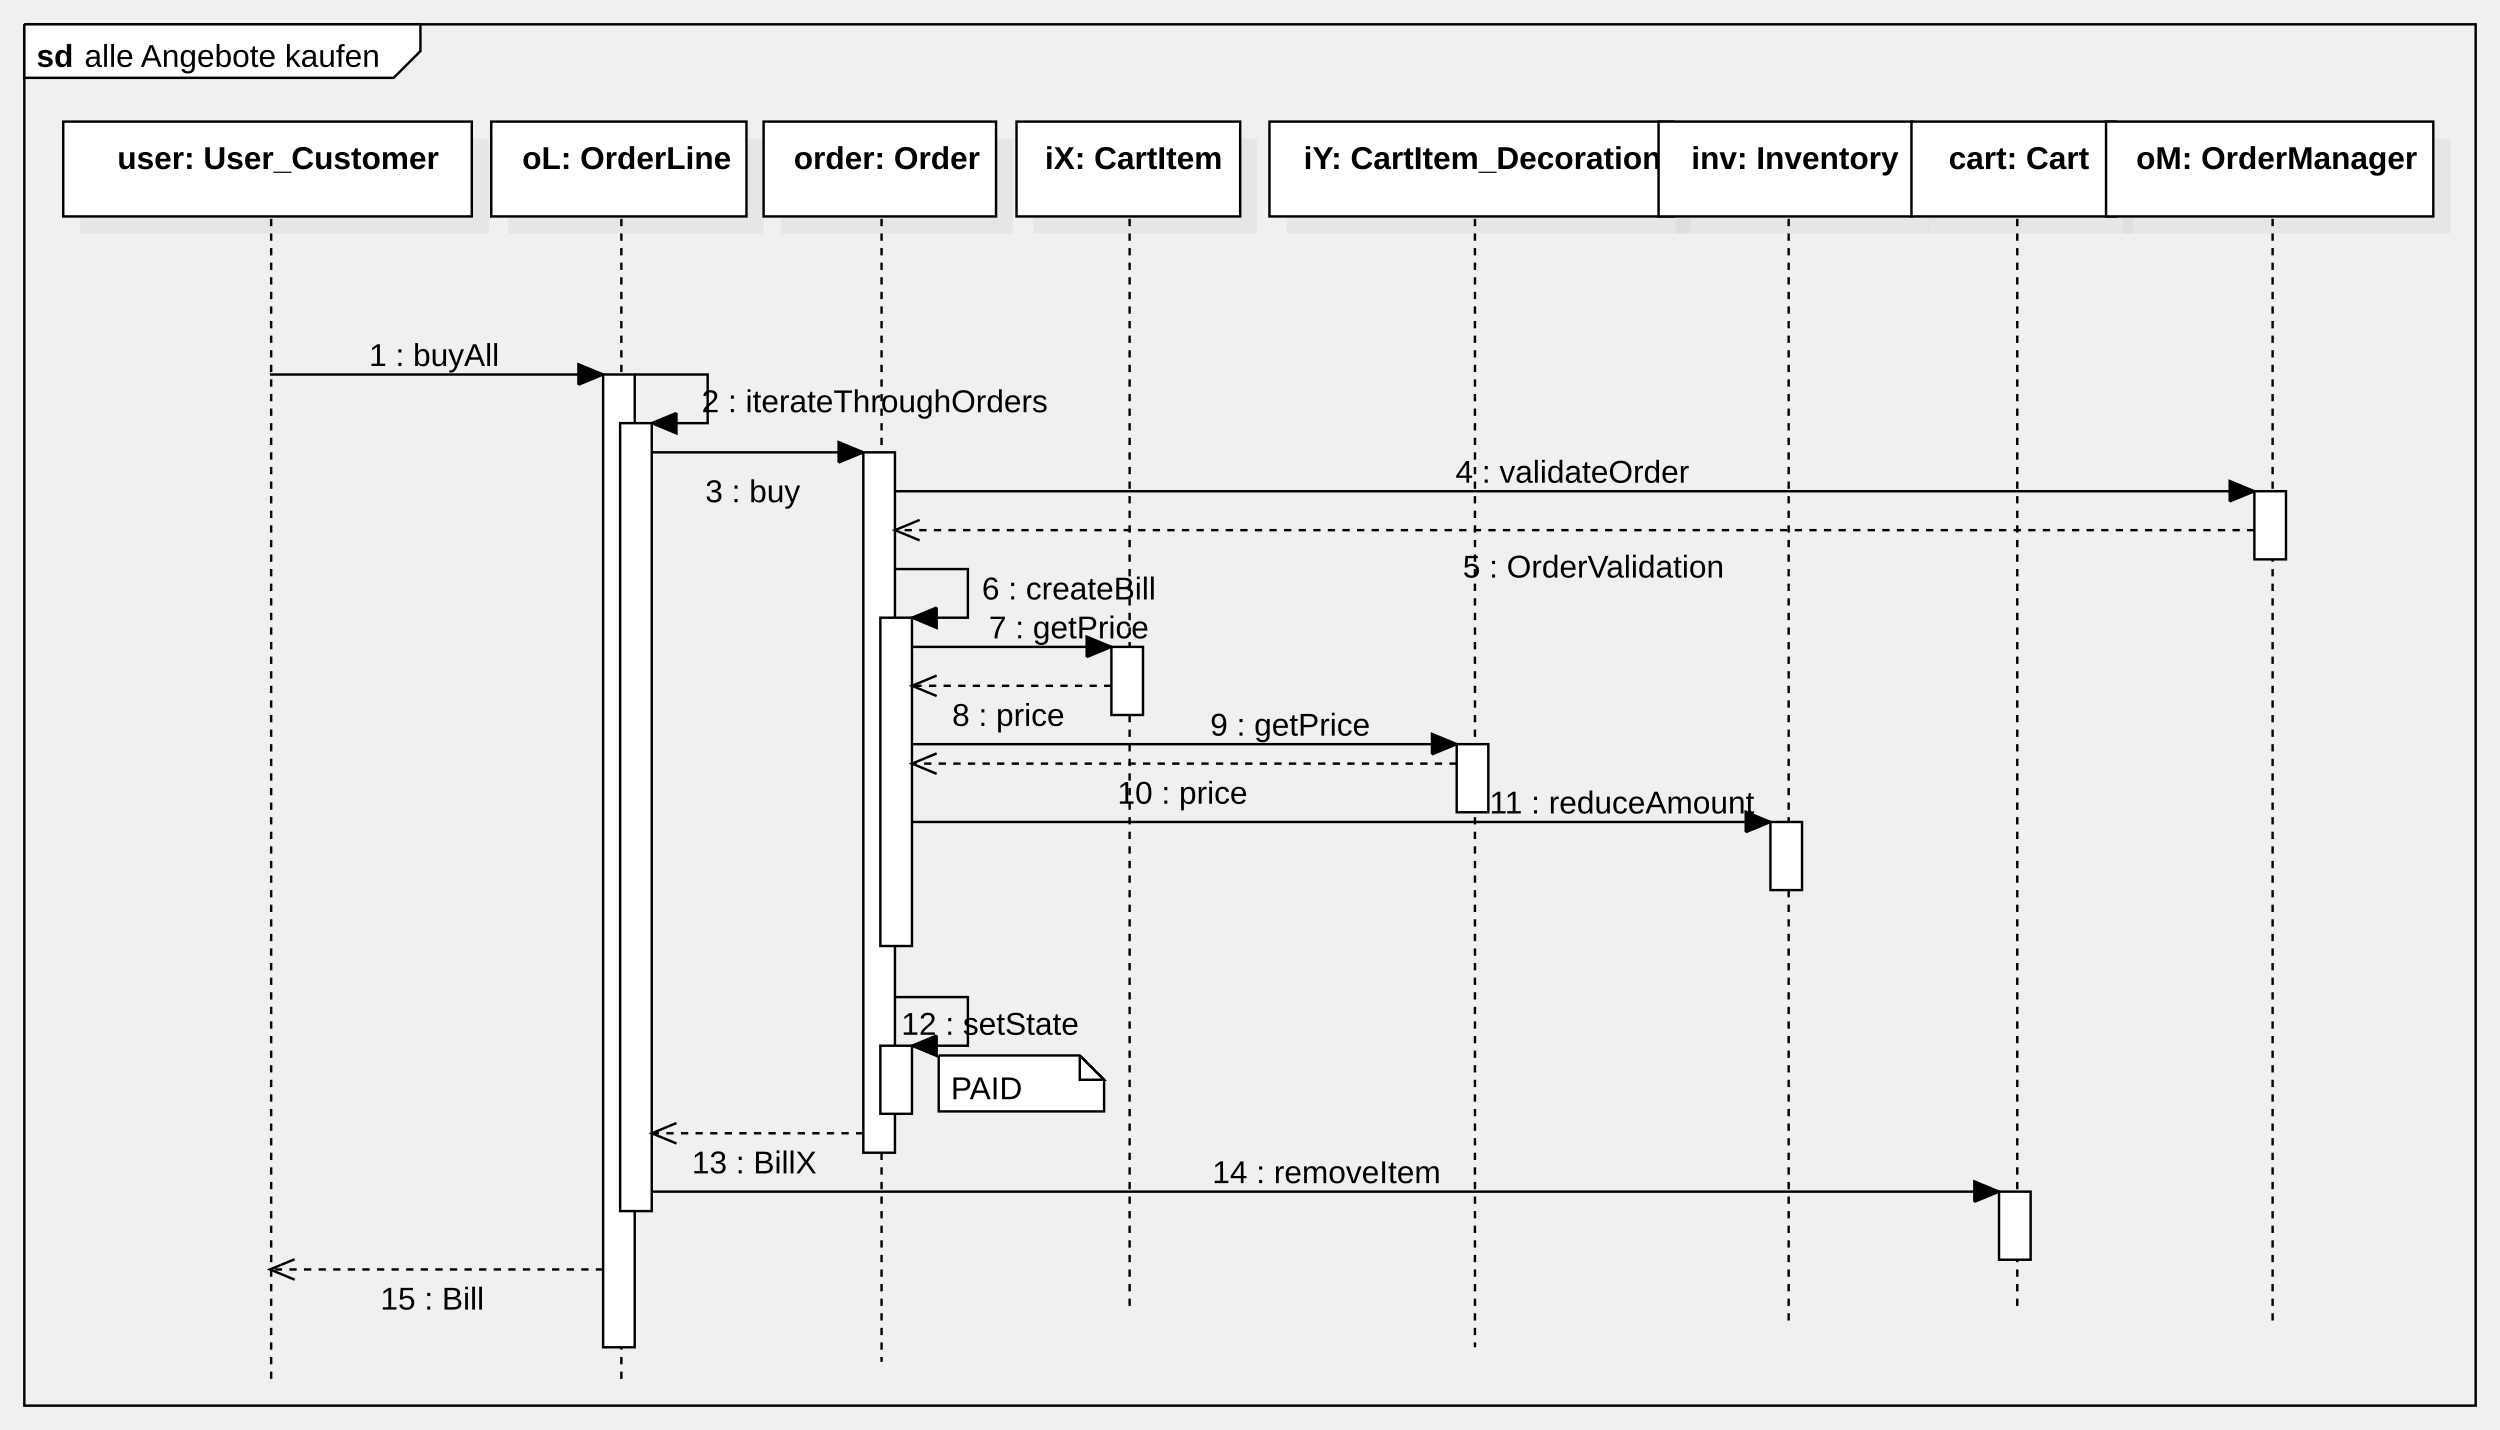
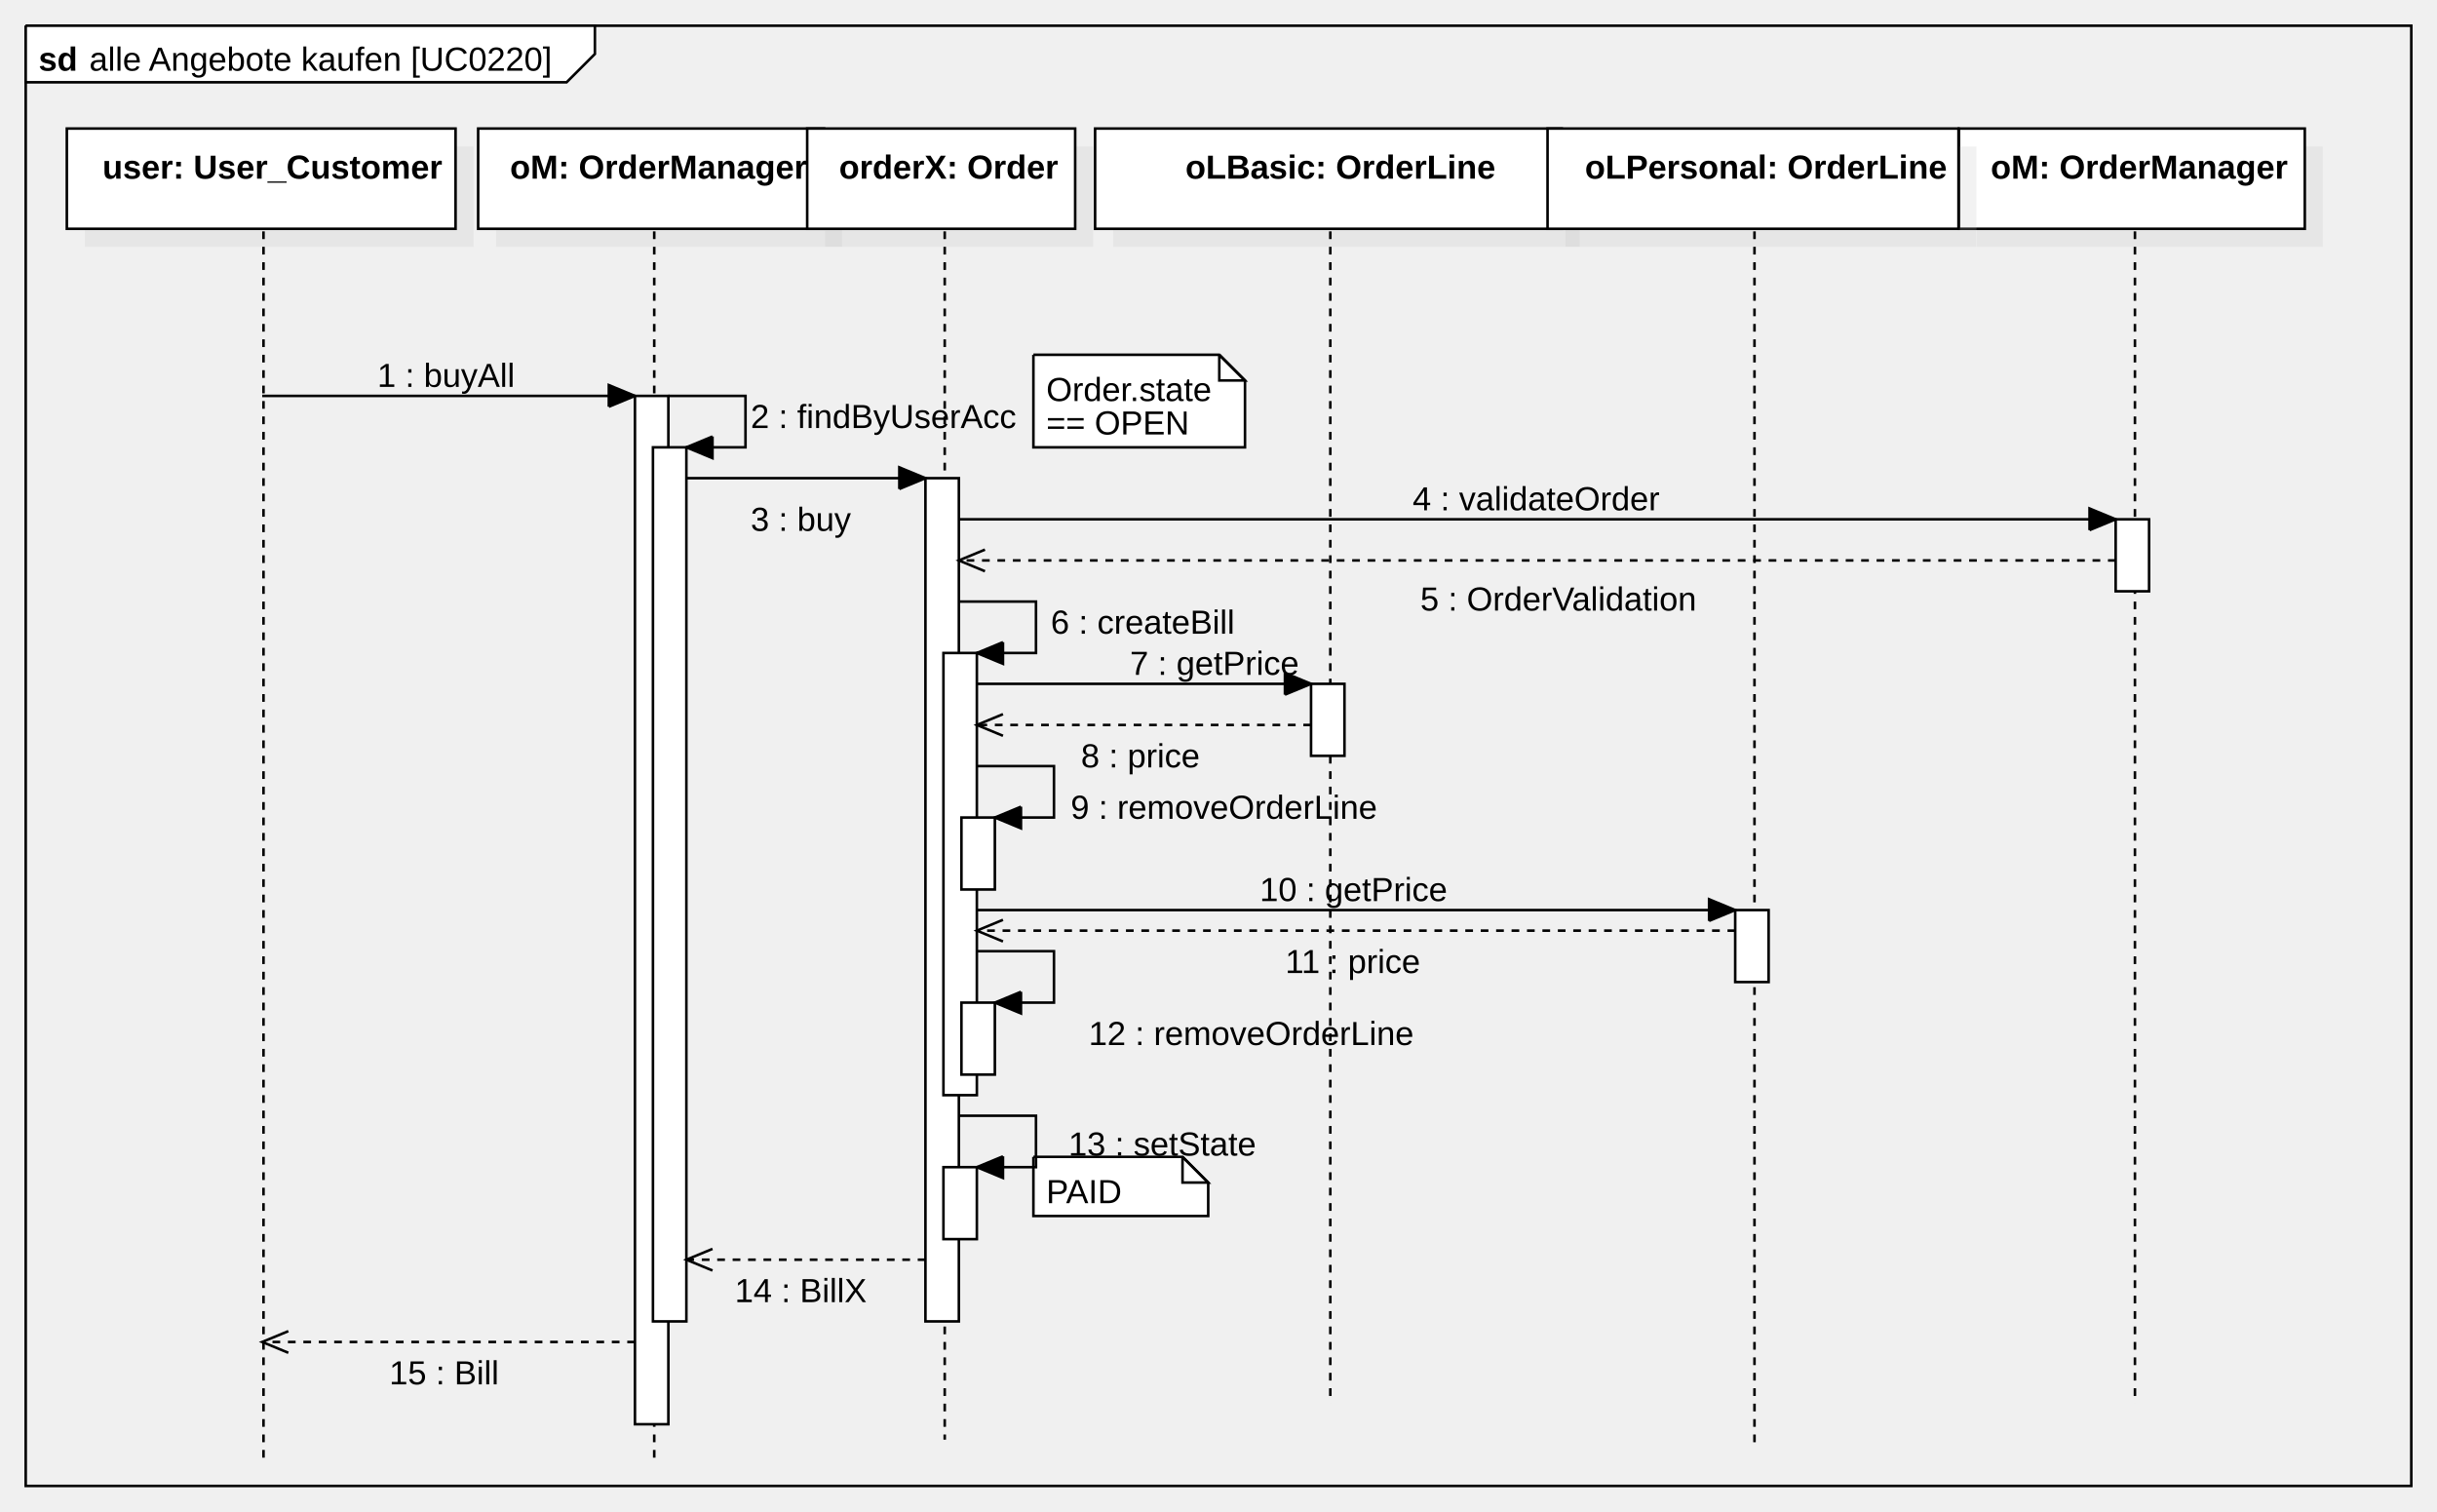
- <svg xmlns="http://www.w3.org/2000/svg" version="1.1" width="1028" height="588">
+ <svg xmlns="http://www.w3.org/2000/svg" version="1.1" width="948" height="588">
  <defs />
  <g>
    <g transform="translate(2,10) scale(1,1)">
-       <path fill="none" stroke="#000000" d="M 8 0 L 1016 0 L 1016 568 L 8 568 L 8 0" stroke-miterlimit="10" />
-     </g>
-     <g transform="translate(2,10) scale(1,1)">
-       <path fill="#ffffff" stroke="none" d="M 8 0 L 8 22 L 159.884 22 L 170.884 11 L 170.884 0 L 8 0" />
-     </g>
-     <g transform="translate(2,10) scale(1,1)">
-       <path fill="none" stroke="#000000" d="M 8 0 L 8 22 L 159.884 22 L 170.884 11 L 170.884 0 L 8 0 L 8 0" stroke-miterlimit="10" />
-     </g>
-     <g transform="translate(2,10) scale(1,1)">
-       <g>
-         <path fill="none" stroke="none" />
-         <text fill="#000000" stroke="none" font-family="Arial" font-size="13px" font-style="normal" font-weight="normal" text-decoration="none" x="32.73" y="17.5">alle Angebote kaufen</text>
+       <path fill="none" stroke="#000000" d="M 8 0 L 936 0 L 936 568 L 8 568 L 8 0" stroke-miterlimit="10" />
+     </g>
+     <g transform="translate(2,10) scale(1,1)">
+       <path fill="#ffffff" stroke="none" d="M 8 0 L 8 22 L 218.416 22 L 229.416 11 L 229.416 0 L 8 0" />
+     </g>
+     <g transform="translate(2,10) scale(1,1)">
+       <path fill="none" stroke="#000000" d="M 8 0 L 8 22 L 218.416 22 L 229.416 11 L 229.416 0 L 8 0 L 8 0" stroke-miterlimit="10" />
+     </g>
+     <g transform="translate(2,10) scale(1,1)">
+       <g>
+         <path fill="none" stroke="none" />
+         <text fill="#000000" stroke="none" font-family="Arial" font-size="13px" font-style="normal" font-weight="normal" text-decoration="none" x="32.73" y="17.5">alle Angebote kaufen [UC0220]</text>
      </g>
    </g>
    <g transform="translate(2,10) scale(1,1)">
      <g>
        <path fill="none" stroke="none" />
        <text fill="#000000" stroke="none" font-family="Arial" font-size="13px" font-style="normal" font-weight="bold" text-decoration="none" x="13" y="17.5">sd</text>
      </g>
    </g>
    <g transform="translate(2,10) scale(1,1)">
-       <rect fill="#C0C0C0" stroke="none" x="31" y="47" width="168" height="39" opacity="0.2" />
-     </g>
-     <g transform="translate(2,10) scale(1,1)">
-       <rect fill="#ffffff" stroke="none" x="24" y="40" width="168" height="39" />
-     </g>
-     <g transform="translate(2,10) scale(1,1)">
-       <path fill="none" stroke="#000000" d="M 24 40 L 192 40 L 192 79 L 24 79 L 24 40 Z Z" stroke-miterlimit="10" />
-     </g>
-     <g transform="translate(2,10) scale(1,1)">
-       <g>
-         <path fill="none" stroke="none" />
-         <text fill="#000000" stroke="none" font-family="Arial" font-size="13px" font-style="normal" font-weight="bold" text-decoration="none" x="46.231" y="59.5">user: User_Customer</text>
-       </g>
-     </g>
-     <g transform="translate(2,10) scale(1,1)">
-       <path fill="none" stroke="#000000" d="M 109.5 80 L 109.5 558" stroke-miterlimit="10" stroke-dasharray="3" />
-     </g>
-     <g transform="translate(2,10) scale(1,1)">
-       <rect fill="#C0C0C0" stroke="none" x="207" y="47" width="104.947" height="39" opacity="0.2" />
-     </g>
-     <g transform="translate(2,10) scale(1,1)">
-       <rect fill="#ffffff" stroke="none" x="200" y="40" width="104.947" height="39" />
-     </g>
-     <g transform="translate(2,10) scale(1,1)">
-       <path fill="none" stroke="#000000" d="M 200 40 L 304.947 40 L 304.947 79 L 200 79 L 200 40 Z Z" stroke-miterlimit="10" />
-     </g>
-     <g transform="translate(2,10) scale(1,1)">
-       <g>
-         <path fill="none" stroke="none" />
-         <text fill="#000000" stroke="none" font-family="Arial" font-size="13px" font-style="normal" font-weight="bold" text-decoration="none" x="212.728" y="59.5">oL: OrderLine</text>
-       </g>
-     </g>
-     <g transform="translate(2,10) scale(1,1)">
-       <path fill="none" stroke="#000000" d="M 253.5 80 L 253.5 558" stroke-miterlimit="10" stroke-dasharray="3" />
-     </g>
-     <g transform="translate(2,10) scale(1,1)">
-       <rect fill="#C0C0C0" stroke="none" x="423" y="47" width="91.96" height="39" opacity="0.2" />
-     </g>
-     <g transform="translate(2,10) scale(1,1)">
-       <rect fill="#ffffff" stroke="none" x="416" y="40" width="91.96" height="39" />
-     </g>
-     <g transform="translate(2,10) scale(1,1)">
-       <path fill="none" stroke="#000000" d="M 416 40 L 507.96 40 L 507.96 79 L 416 79 L 416 40 Z Z" stroke-miterlimit="10" />
-     </g>
-     <g transform="translate(2,10) scale(1,1)">
-       <g>
-         <path fill="none" stroke="none" />
-         <text fill="#000000" stroke="none" font-family="Arial" font-size="13px" font-style="normal" font-weight="bold" text-decoration="none" x="427.668" y="59.5">iX: CartItem</text>
-       </g>
-     </g>
-     <g transform="translate(2,10) scale(1,1)">
-       <path fill="none" stroke="#000000" d="M 462.5 80 L 462.5 528" stroke-miterlimit="10" stroke-dasharray="3" />
-     </g>
-     <g transform="translate(2,10) scale(1,1)">
-       <rect fill="#C0C0C0" stroke="none" x="527" y="47" width="166.126" height="39" opacity="0.2" />
-     </g>
-     <g transform="translate(2,10) scale(1,1)">
-       <rect fill="#ffffff" stroke="none" x="520" y="40" width="166.126" height="39" />
-     </g>
-     <g transform="translate(2,10) scale(1,1)">
-       <path fill="none" stroke="#000000" d="M 520 40 L 686.126 40 L 686.126 79 L 520 79 L 520 40 Z Z" stroke-miterlimit="10" />
-     </g>
-     <g transform="translate(2,10) scale(1,1)">
-       <g>
-         <path fill="none" stroke="none" />
-         <text fill="#000000" stroke="none" font-family="Arial" font-size="13px" font-style="normal" font-weight="bold" text-decoration="none" x="534.061" y="59.5">iY: CartItem_Decoration</text>
-       </g>
-     </g>
-     <g transform="translate(2,10) scale(1,1)">
-       <path fill="none" stroke="#000000" d="M 604.5 80 L 604.5 544" stroke-miterlimit="10" stroke-dasharray="3" />
-     </g>
-     <g transform="translate(2,10) scale(1,1)">
-       <rect fill="#C0C0C0" stroke="none" x="687" y="47" width="104.236" height="39" opacity="0.2" />
-     </g>
-     <g transform="translate(2,10) scale(1,1)">
-       <rect fill="#ffffff" stroke="none" x="680" y="40" width="104.236" height="39" />
-     </g>
-     <g transform="translate(2,10) scale(1,1)">
-       <path fill="none" stroke="#000000" d="M 680 40 L 784.236 40 L 784.236 79 L 680 79 L 680 40 Z Z" stroke-miterlimit="10" />
-     </g>
-     <g transform="translate(2,10) scale(1,1)">
-       <g>
-         <path fill="none" stroke="none" />
-         <text fill="#000000" stroke="none" font-family="Arial" font-size="13px" font-style="normal" font-weight="bold" text-decoration="none" x="693.461" y="59.5">inv: Inventory</text>
-       </g>
-     </g>
-     <g transform="translate(2,10) scale(1,1)">
-       <path fill="none" stroke="#000000" d="M 733.5 80 L 733.5 536" stroke-miterlimit="10" stroke-dasharray="3" />
-     </g>
-     <g transform="translate(2,10) scale(1,1)">
-       <rect fill="#C0C0C0" stroke="none" x="791" y="47" width="84.025" height="39" opacity="0.2" />
-     </g>
-     <g transform="translate(2,10) scale(1,1)">
-       <rect fill="#ffffff" stroke="none" x="784" y="40" width="84.025" height="39" />
-     </g>
-     <g transform="translate(2,10) scale(1,1)">
-       <path fill="none" stroke="#000000" d="M 784 40 L 868.025 40 L 868.025 79 L 784 79 L 784 40 Z Z" stroke-miterlimit="10" />
-     </g>
-     <g transform="translate(2,10) scale(1,1)">
-       <g>
-         <path fill="none" stroke="none" />
-         <text fill="#000000" stroke="none" font-family="Arial" font-size="13px" font-style="normal" font-weight="bold" text-decoration="none" x="799.286" y="59.5">cart: Cart</text>
-       </g>
-     </g>
-     <g transform="translate(2,10) scale(1,1)">
-       <path fill="none" stroke="#000000" d="M 827.5 80 L 827.5 530" stroke-miterlimit="10" stroke-dasharray="3" />
-     </g>
-     <g transform="translate(2,10) scale(1,1)">
-       <rect fill="#C0C0C0" stroke="none" x="319" y="47" width="95.572" height="39" opacity="0.2" />
-     </g>
-     <g transform="translate(2,10) scale(1,1)">
-       <rect fill="#ffffff" stroke="none" x="312" y="40" width="95.572" height="39" />
-     </g>
-     <g transform="translate(2,10) scale(1,1)">
-       <path fill="none" stroke="#000000" d="M 312 40 L 407.572 40 L 407.572 79 L 312 79 L 312 40 Z Z" stroke-miterlimit="10" />
-     </g>
-     <g transform="translate(2,10) scale(1,1)">
-       <g>
-         <path fill="none" stroke="none" />
-         <text fill="#000000" stroke="none" font-family="Arial" font-size="13px" font-style="normal" font-weight="bold" text-decoration="none" x="324.385" y="59.5">order: Order</text>
-       </g>
-     </g>
-     <g transform="translate(2,10) scale(1,1)">
-       <path fill="none" stroke="#000000" d="M 360.5 80 L 360.5 550" stroke-miterlimit="10" stroke-dasharray="3" />
-     </g>
-     <g transform="translate(2,10) scale(1,1)">
-       <path fill="#ffffff" stroke="none" d="M 384 424 L 442 424 L 452 434 L 452 447 L 384 447 L 384 424" />
-     </g>
-     <g transform="translate(2,10) scale(1,1)">
-       <path fill="none" stroke="#000000" d="M 384 424 L 442 424 L 452 434 L 452 447 L 384 447 L 384 424 L 384 424" stroke-miterlimit="10" />
-     </g>
-     <g transform="translate(2,10) scale(1,1)">
-       <path fill="none" stroke="#000000" d="M 442 424 L 442 434 L 452 434 L 442 424" stroke-miterlimit="10" />
-     </g>
-     <g transform="translate(2,10) scale(1,1)">
-       <g>
-         <path fill="none" stroke="none" />
-         <text fill="#000000" stroke="none" font-family="Arial" font-size="13px" font-style="normal" font-weight="normal" text-decoration="none" x="389" y="442">PAID</text>
-       </g>
-     </g>
-     <g transform="translate(2,10) scale(1,1)">
-       <rect fill="#C0C0C0" stroke="none" x="871" y="47" width="134.572" height="39" opacity="0.2" />
-     </g>
-     <g transform="translate(2,10) scale(1,1)">
-       <rect fill="#ffffff" stroke="none" x="864" y="40" width="134.572" height="39" />
-     </g>
-     <g transform="translate(2,10) scale(1,1)">
-       <path fill="none" stroke="#000000" d="M 864 40 L 998.572 40 L 998.572 79 L 864 79 L 864 40 Z Z" stroke-miterlimit="10" />
-     </g>
-     <g transform="translate(2,10) scale(1,1)">
-       <g>
-         <path fill="none" stroke="none" />
-         <text fill="#000000" stroke="none" font-family="Arial" font-size="13px" font-style="normal" font-weight="bold" text-decoration="none" x="876.375" y="59.5">oM: OrderManager</text>
-       </g>
-     </g>
-     <g transform="translate(2,10) scale(1,1)">
-       <path fill="none" stroke="#000000" d="M 932.5 80 L 932.5 536" stroke-miterlimit="10" stroke-dasharray="3" />
-     </g>
-     <g transform="translate(2,10) scale(1,1)">
-       <path fill="none" stroke="#000000" d="M 109 144 L 246 144" stroke-miterlimit="10" />
-     </g>
-     <g transform="translate(2,10) scale(1,1)">
-       <path fill="#000000" stroke="none" d="M 235.837 148.21 L 246 144 L 235.837 139.79" />
-     </g>
-     <g transform="translate(2,10) scale(1,1)">
-       <path fill="none" stroke="#000000" d="M 235.837 148.21 L 246 144 L 235.837 139.79 L 235.837 148.21" stroke-miterlimit="10" />
-     </g>
-     <g transform="translate(2,10) scale(1,1)">
-       <g>
-         <path fill="none" stroke="none" />
-         <text fill="#000000" stroke="none" font-family="Arial" font-size="13px" font-style="normal" font-weight="normal" text-decoration="none" x="149.786" y="140.5">1 : buyAll</text>
-       </g>
-     </g>
-     <g transform="translate(2,10) scale(1,1)">
-       <rect fill="#ffffff" stroke="none" x="246" y="144" width="13" height="400" />
-     </g>
-     <g transform="translate(2,10) scale(1,1)">
-       <path fill="none" stroke="#000000" d="M 246 144 L 259 144 L 259 544 L 246 544 L 246 144 Z Z" stroke-miterlimit="10" />
-     </g>
-     <g transform="translate(2,10) scale(1,1)">
-       <path fill="none" stroke="#000000" d="M 259 144 L 289 144 L 289 164 L 266 164" stroke-miterlimit="10" />
-     </g>
-     <g transform="translate(2,10) scale(1,1)">
-       <path fill="#000000" stroke="none" d="M 276.163 159.79 L 266 164 L 276.163 168.21" />
-     </g>
-     <g transform="translate(2,10) scale(1,1)">
-       <path fill="none" stroke="#000000" d="M 276.163 159.79 L 266 164 L 276.163 168.21 L 276.163 159.79" stroke-miterlimit="10" />
-     </g>
-     <g transform="translate(2,10) scale(1,1)">
-       <g>
-         <path fill="none" stroke="none" />
-         <text fill="#000000" stroke="none" font-family="Arial" font-size="13px" font-style="normal" font-weight="normal" text-decoration="none" x="286.5" y="159.5">2 : iterateThroughOrders</text>
-       </g>
-     </g>
-     <g transform="translate(2,10) scale(1,1)">
-       <rect fill="#ffffff" stroke="none" x="253" y="164" width="13" height="324" />
-     </g>
-     <g transform="translate(2,10) scale(1,1)">
-       <path fill="none" stroke="#000000" d="M 253 164 L 266 164 L 266 488 L 253 488 L 253 164 Z Z" stroke-miterlimit="10" />
-     </g>
-     <g transform="translate(2,10) scale(1,1)">
-       <path fill="none" stroke="#000000" d="M 266 176 L 353 176" stroke-miterlimit="10" />
-     </g>
-     <g transform="translate(2,10) scale(1,1)">
-       <path fill="#000000" stroke="none" d="M 342.837 180.21 L 353 176 L 342.837 171.79" />
-     </g>
-     <g transform="translate(2,10) scale(1,1)">
-       <path fill="none" stroke="#000000" d="M 342.837 180.21 L 353 176 L 342.837 171.79 L 342.837 180.21" stroke-miterlimit="10" />
-     </g>
-     <g transform="translate(2,10) scale(1,1)">
-       <g>
-         <path fill="none" stroke="none" />
-         <text fill="#000000" stroke="none" font-family="Arial" font-size="13px" font-style="normal" font-weight="normal" text-decoration="none" x="288.01" y="196.5">3 : buy</text>
-       </g>
-     </g>
-     <g transform="translate(2,10) scale(1,1)">
-       <rect fill="#ffffff" stroke="none" x="353" y="176" width="13" height="288" />
-     </g>
-     <g transform="translate(2,10) scale(1,1)">
-       <path fill="none" stroke="#000000" d="M 353 176 L 366 176 L 366 464 L 353 464 L 353 176 Z Z" stroke-miterlimit="10" />
-     </g>
-     <g transform="translate(2,10) scale(1,1)">
-       <path fill="none" stroke="#000000" d="M 366 192 L 925 192" stroke-miterlimit="10" />
-     </g>
-     <g transform="translate(2,10) scale(1,1)">
-       <path fill="#000000" stroke="none" d="M 914.837 196.21 L 925 192 L 914.837 187.79" />
-     </g>
-     <g transform="translate(2,10) scale(1,1)">
-       <path fill="none" stroke="#000000" d="M 914.837 196.21 L 925 192 L 914.837 187.79 L 914.837 196.21" stroke-miterlimit="10" />
-     </g>
-     <g transform="translate(2,10) scale(1,1)">
-       <g>
-         <path fill="none" stroke="none" />
-         <text fill="#000000" stroke="none" font-family="Arial" font-size="13px" font-style="normal" font-weight="normal" text-decoration="none" x="596.5" y="188.5">4 : validateOrder</text>
-       </g>
-     </g>
-     <g transform="translate(2,10) scale(1,1)">
-       <rect fill="#ffffff" stroke="none" x="925" y="192" width="13" height="28" />
-     </g>
-     <g transform="translate(2,10) scale(1,1)">
-       <path fill="none" stroke="#000000" d="M 925 192 L 938 192 L 938 220 L 925 220 L 925 192 Z Z" stroke-miterlimit="10" />
-     </g>
-     <g transform="translate(2,10) scale(1,1)">
-       <path fill="none" stroke="#000000" d="M 925 208 L 366 208" stroke-miterlimit="10" stroke-dasharray="3" />
-     </g>
-     <g transform="translate(2,10) scale(1,1)">
-       <path fill="none" stroke="#000000" d="M 376.163 203.79 L 366 208 L 376.163 212.21" stroke-miterlimit="10" />
-     </g>
-     <g transform="translate(2,10) scale(1,1)">
-       <g>
-         <path fill="none" stroke="none" />
-         <text fill="#000000" stroke="none" font-family="Arial" font-size="13px" font-style="normal" font-weight="normal" text-decoration="none" x="599.5" y="227.5">5 : OrderValidation</text>
-       </g>
-     </g>
-     <g transform="translate(2,10) scale(1,1)">
-       <path fill="none" stroke="#000000" d="M 366 224 L 396 224 L 396 244 L 373 244" stroke-miterlimit="10" />
-     </g>
-     <g transform="translate(2,10) scale(1,1)">
-       <path fill="#000000" stroke="none" d="M 383.163 239.79 L 373 244 L 383.163 248.21" />
-     </g>
-     <g transform="translate(2,10) scale(1,1)">
-       <path fill="none" stroke="#000000" d="M 383.163 239.79 L 373 244 L 383.163 248.21 L 383.163 239.79" stroke-miterlimit="10" />
-     </g>
-     <g transform="translate(2,10) scale(1,1)">
-       <g>
-         <path fill="none" stroke="none" />
-         <text fill="#000000" stroke="none" font-family="Arial" font-size="13px" font-style="normal" font-weight="normal" text-decoration="none" x="401.756" y="236.5">6 : createBill</text>
-       </g>
-     </g>
-     <g transform="translate(2,10) scale(1,1)">
-       <rect fill="#ffffff" stroke="none" x="360" y="244" width="13" height="135" />
-     </g>
-     <g transform="translate(2,10) scale(1,1)">
-       <path fill="none" stroke="#000000" d="M 360 244 L 373 244 L 373 379 L 360 379 L 360 244 Z Z" stroke-miterlimit="10" />
-     </g>
-     <g transform="translate(2,10) scale(1,1)">
-       <path fill="none" stroke="#000000" d="M 373 256 L 455 256" stroke-miterlimit="10" />
-     </g>
-     <g transform="translate(2,10) scale(1,1)">
-       <path fill="#000000" stroke="none" d="M 444.837 260.21 L 455 256 L 444.837 251.79" />
-     </g>
-     <g transform="translate(2,10) scale(1,1)">
-       <path fill="none" stroke="#000000" d="M 444.837 260.21 L 455 256 L 444.837 251.79 L 444.837 260.21" stroke-miterlimit="10" />
-     </g>
-     <g transform="translate(2,10) scale(1,1)">
-       <g>
-         <path fill="none" stroke="none" />
-         <text fill="#000000" stroke="none" font-family="Arial" font-size="13px" font-style="normal" font-weight="normal" text-decoration="none" x="404.645" y="252.5">7 : getPrice</text>
-       </g>
-     </g>
-     <g transform="translate(2,10) scale(1,1)">
-       <rect fill="#ffffff" stroke="none" x="455" y="256" width="13" height="28" />
-     </g>
-     <g transform="translate(2,10) scale(1,1)">
-       <path fill="none" stroke="#000000" d="M 455 256 L 468 256 L 468 284 L 455 284 L 455 256 Z Z" stroke-miterlimit="10" />
-     </g>
-     <g transform="translate(2,10) scale(1,1)">
-       <path fill="none" stroke="#000000" d="M 455 272 L 373 272" stroke-miterlimit="10" stroke-dasharray="3" />
-     </g>
-     <g transform="translate(2,10) scale(1,1)">
-       <path fill="none" stroke="#000000" d="M 383.163 267.79 L 373 272 L 383.163 276.21" stroke-miterlimit="10" />
-     </g>
-     <g transform="translate(2,10) scale(1,1)">
-       <g>
-         <path fill="none" stroke="none" />
-         <text fill="#000000" stroke="none" font-family="Arial" font-size="13px" font-style="normal" font-weight="normal" text-decoration="none" x="389.5" y="288.5">8 : price</text>
-       </g>
-     </g>
-     <g transform="translate(2,10) scale(1,1)">
-       <path fill="none" stroke="#000000" d="M 373 296 L 597 296" stroke-miterlimit="10" />
-     </g>
-     <g transform="translate(2,10) scale(1,1)">
-       <path fill="#000000" stroke="none" d="M 586.837 300.21 L 597 296 L 586.837 291.79" />
-     </g>
-     <g transform="translate(2,10) scale(1,1)">
-       <path fill="none" stroke="#000000" d="M 586.837 300.21 L 597 296 L 586.837 291.79 L 586.837 300.21" stroke-miterlimit="10" />
-     </g>
-     <g transform="translate(2,10) scale(1,1)">
-       <g>
-         <path fill="none" stroke="none" />
-         <text fill="#000000" stroke="none" font-family="Arial" font-size="13px" font-style="normal" font-weight="normal" text-decoration="none" x="495.645" y="292.5">9 : getPrice</text>
-       </g>
-     </g>
-     <g transform="translate(2,10) scale(1,1)">
-       <rect fill="#ffffff" stroke="none" x="597" y="296" width="13" height="28" />
-     </g>
-     <g transform="translate(2,10) scale(1,1)">
-       <path fill="none" stroke="#000000" d="M 597 296 L 610 296 L 610 324 L 597 324 L 597 296 Z Z" stroke-miterlimit="10" />
-     </g>
-     <g transform="translate(2,10) scale(1,1)">
-       <path fill="none" stroke="#000000" d="M 597 304 L 373 304" stroke-miterlimit="10" stroke-dasharray="3" />
-     </g>
-     <g transform="translate(2,10) scale(1,1)">
-       <path fill="none" stroke="#000000" d="M 383.163 299.79 L 373 304 L 383.163 308.21" stroke-miterlimit="10" />
-     </g>
-     <g transform="translate(2,10) scale(1,1)">
-       <g>
-         <path fill="none" stroke="none" />
-         <text fill="#000000" stroke="none" font-family="Arial" font-size="13px" font-style="normal" font-weight="normal" text-decoration="none" x="457.5" y="320.5">10 : price</text>
-       </g>
-     </g>
-     <g transform="translate(2,10) scale(1,1)">
-       <path fill="none" stroke="#000000" d="M 373 328 L 726 328" stroke-miterlimit="10" />
-     </g>
-     <g transform="translate(2,10) scale(1,1)">
-       <path fill="#000000" stroke="none" d="M 715.837 332.21 L 726 328 L 715.837 323.79" />
-     </g>
-     <g transform="translate(2,10) scale(1,1)">
-       <path fill="none" stroke="#000000" d="M 715.837 332.21 L 726 328 L 715.837 323.79 L 715.837 332.21" stroke-miterlimit="10" />
-     </g>
-     <g transform="translate(2,10) scale(1,1)">
-       <g>
-         <path fill="none" stroke="none" />
-         <text fill="#000000" stroke="none" font-family="Arial" font-size="13px" font-style="normal" font-weight="normal" text-decoration="none" x="610.5" y="324.5">11 : reduceAmount</text>
-       </g>
-     </g>
-     <g transform="translate(2,10) scale(1,1)">
-       <rect fill="#ffffff" stroke="none" x="726" y="328" width="13" height="28" />
-     </g>
-     <g transform="translate(2,10) scale(1,1)">
-       <path fill="none" stroke="#000000" d="M 726 328 L 739 328 L 739 356 L 726 356 L 726 328 Z Z" stroke-miterlimit="10" />
-     </g>
-     <g transform="translate(2,10) scale(1,1)">
-       <path fill="none" stroke="#000000" d="M 366 400 L 396 400 L 396 420 L 373 420" stroke-miterlimit="10" />
-     </g>
-     <g transform="translate(2,10) scale(1,1)">
-       <path fill="#000000" stroke="none" d="M 383.163 415.79 L 373 420 L 383.163 424.21" />
-     </g>
-     <g transform="translate(2,10) scale(1,1)">
-       <path fill="none" stroke="#000000" d="M 383.163 415.79 L 373 420 L 383.163 424.21 L 383.163 415.79" stroke-miterlimit="10" />
-     </g>
-     <g transform="translate(2,10) scale(1,1)">
-       <g>
-         <path fill="none" stroke="none" />
-         <text fill="#000000" stroke="none" font-family="Arial" font-size="13px" font-style="normal" font-weight="normal" text-decoration="none" x="368.641" y="415.5">12 : setState</text>
-       </g>
-     </g>
-     <g transform="translate(2,10) scale(1,1)">
-       <rect fill="#ffffff" stroke="none" x="360" y="420" width="13" height="28" />
-     </g>
-     <g transform="translate(2,10) scale(1,1)">
-       <path fill="none" stroke="#000000" d="M 360 420 L 373 420 L 373 448 L 360 448 L 360 420 Z Z" stroke-miterlimit="10" />
-     </g>
-     <g transform="translate(2,10) scale(1,1)">
-       <path fill="none" stroke="#000000" d="M 353 456 L 266 456" stroke-miterlimit="10" stroke-dasharray="3" />
-     </g>
-     <g transform="translate(2,10) scale(1,1)">
-       <path fill="none" stroke="#000000" d="M 276.163 451.79 L 266 456 L 276.163 460.21" stroke-miterlimit="10" />
-     </g>
-     <g transform="translate(2,10) scale(1,1)">
-       <g>
-         <path fill="none" stroke="none" />
-         <text fill="#000000" stroke="none" font-family="Arial" font-size="13px" font-style="normal" font-weight="normal" text-decoration="none" x="282.5" y="472.5">13 : BillX</text>
-       </g>
-     </g>
-     <g transform="translate(2,10) scale(1,1)">
-       <path fill="none" stroke="#000000" d="M 266 480 L 820 480" stroke-miterlimit="10" />
-     </g>
-     <g transform="translate(2,10) scale(1,1)">
-       <path fill="#000000" stroke="none" d="M 809.837 484.21 L 820 480 L 809.837 475.79" />
-     </g>
-     <g transform="translate(2,10) scale(1,1)">
-       <path fill="none" stroke="#000000" d="M 809.837 484.21 L 820 480 L 809.837 475.79 L 809.837 484.21" stroke-miterlimit="10" />
-     </g>
-     <g transform="translate(2,10) scale(1,1)">
-       <g>
-         <path fill="none" stroke="none" />
-         <text fill="#000000" stroke="none" font-family="Arial" font-size="13px" font-style="normal" font-weight="normal" text-decoration="none" x="496.5" y="476.5">14 : removeItem</text>
-       </g>
-     </g>
-     <g transform="translate(2,10) scale(1,1)">
-       <rect fill="#ffffff" stroke="none" x="820" y="480" width="13" height="28" />
-     </g>
-     <g transform="translate(2,10) scale(1,1)">
-       <path fill="none" stroke="#000000" d="M 820 480 L 833 480 L 833 508 L 820 508 L 820 480 Z Z" stroke-miterlimit="10" />
-     </g>
-     <g transform="translate(2,10) scale(1,1)">
-       <path fill="none" stroke="#000000" d="M 246 512 L 109 512" stroke-miterlimit="10" stroke-dasharray="3" />
-     </g>
-     <g transform="translate(2,10) scale(1,1)">
-       <path fill="none" stroke="#000000" d="M 119.163 507.79 L 109 512 L 119.163 516.21" stroke-miterlimit="10" />
-     </g>
-     <g transform="translate(2,10) scale(1,1)">
-       <g>
-         <path fill="none" stroke="none" />
-         <text fill="#000000" stroke="none" font-family="Arial" font-size="13px" font-style="normal" font-weight="normal" text-decoration="none" x="154.43" y="528.5">15 : Bill</text>
+       <rect fill="#C0C0C0" stroke="none" x="31" y="47" width="151.215" height="39" opacity="0.2" />
+     </g>
+     <g transform="translate(2,10) scale(1,1)">
+       <rect fill="#ffffff" stroke="none" x="24" y="40" width="151.215" height="39" />
+     </g>
+     <g transform="translate(2,10) scale(1,1)">
+       <path fill="none" stroke="#000000" d="M 24 40 L 175.215 40 L 175.215 79 L 24 79 L 24 40 Z Z" stroke-miterlimit="10" />
+     </g>
+     <g transform="translate(2,10) scale(1,1)">
+       <g>
+         <path fill="none" stroke="none" />
+         <text fill="#000000" stroke="none" font-family="Arial" font-size="13px" font-style="normal" font-weight="bold" text-decoration="none" x="37.839" y="59.5">user: User_Customer</text>
+       </g>
+     </g>
+     <g transform="translate(2,10) scale(1,1)">
+       <path fill="none" stroke="#000000" d="M 100.5 80 L 100.5 558" stroke-miterlimit="10" stroke-dasharray="3" />
+     </g>
+     <g transform="translate(2,10) scale(1,1)">
+       <rect fill="#C0C0C0" stroke="none" x="191" y="47" width="134.572" height="39" opacity="0.2" />
+     </g>
+     <g transform="translate(2,10) scale(1,1)">
+       <rect fill="#ffffff" stroke="none" x="184" y="40" width="134.572" height="39" />
+     </g>
+     <g transform="translate(2,10) scale(1,1)">
+       <path fill="none" stroke="#000000" d="M 184 40 L 318.572 40 L 318.572 79 L 184 79 L 184 40 Z Z" stroke-miterlimit="10" />
+     </g>
+     <g transform="translate(2,10) scale(1,1)">
+       <g>
+         <path fill="none" stroke="none" />
+         <text fill="#000000" stroke="none" font-family="Arial" font-size="13px" font-style="normal" font-weight="bold" text-decoration="none" x="196.375" y="59.5">oM: OrderManager</text>
+       </g>
+     </g>
+     <g transform="translate(2,10) scale(1,1)">
+       <path fill="none" stroke="#000000" d="M 252.5 80 L 252.5 558" stroke-miterlimit="10" stroke-dasharray="3" />
+     </g>
+     <g transform="translate(2,10) scale(1,1)">
+       <rect fill="#C0C0C0" stroke="none" x="431" y="47" width="181.519" height="39" opacity="0.2" />
+     </g>
+     <g transform="translate(2,10) scale(1,1)">
+       <rect fill="#ffffff" stroke="none" x="424" y="40" width="181.519" height="39" />
+     </g>
+     <g transform="translate(2,10) scale(1,1)">
+       <path fill="none" stroke="#000000" d="M 424 40 L 605.519 40 L 605.519 79 L 424 79 L 424 40 Z Z" stroke-miterlimit="10" />
+     </g>
+     <g transform="translate(2,10) scale(1,1)">
+       <g>
+         <path fill="none" stroke="none" />
+         <text fill="#000000" stroke="none" font-family="Arial" font-size="13px" font-style="normal" font-weight="bold" text-decoration="none" x="459.119" y="59.5">oLBasic: OrderLine</text>
+       </g>
+     </g>
+     <g transform="translate(2,10) scale(1,1)">
+       <path fill="none" stroke="#000000" d="M 515.5 80 L 515.5 536" stroke-miterlimit="10" stroke-dasharray="3" />
+     </g>
+     <g transform="translate(2,10) scale(1,1)">
+       <rect fill="#C0C0C0" stroke="none" x="319" y="47" width="104.243" height="39" opacity="0.2" />
+     </g>
+     <g transform="translate(2,10) scale(1,1)">
+       <rect fill="#ffffff" stroke="none" x="312" y="40" width="104.243" height="39" />
+     </g>
+     <g transform="translate(2,10) scale(1,1)">
+       <path fill="none" stroke="#000000" d="M 312 40 L 416.243 40 L 416.243 79 L 312 79 L 312 40 Z Z" stroke-miterlimit="10" />
+     </g>
+     <g transform="translate(2,10) scale(1,1)">
+       <g>
+         <path fill="none" stroke="none" />
+         <text fill="#000000" stroke="none" font-family="Arial" font-size="13px" font-style="normal" font-weight="bold" text-decoration="none" x="324.385" y="59.5">orderX: Order</text>
+       </g>
+     </g>
+     <g transform="translate(2,10) scale(1,1)">
+       <path fill="none" stroke="#000000" d="M 365.5 80 L 365.5 550" stroke-miterlimit="10" stroke-dasharray="3" />
+     </g>
+     <g transform="translate(2,10) scale(1,1)">
+       <path fill="#ffffff" stroke="none" d="M 400 440 L 458 440 L 468 450 L 468 463 L 400 463 L 400 440" />
+     </g>
+     <g transform="translate(2,10) scale(1,1)">
+       <path fill="none" stroke="#000000" d="M 400 440 L 458 440 L 468 450 L 468 463 L 400 463 L 400 440 L 400 440" stroke-miterlimit="10" />
+     </g>
+     <g transform="translate(2,10) scale(1,1)">
+       <path fill="none" stroke="#000000" d="M 458 440 L 458 450 L 468 450 L 458 440" stroke-miterlimit="10" />
+     </g>
+     <g transform="translate(2,10) scale(1,1)">
+       <g>
+         <path fill="none" stroke="none" />
+         <text fill="#000000" stroke="none" font-family="Arial" font-size="13px" font-style="normal" font-weight="normal" text-decoration="none" x="405" y="458">PAID</text>
+       </g>
+     </g>
+     <g transform="translate(2,10) scale(1,1)">
+       <rect fill="#C0C0C0" stroke="none" x="767" y="47" width="134.572" height="39" opacity="0.2" />
+     </g>
+     <g transform="translate(2,10) scale(1,1)">
+       <rect fill="#ffffff" stroke="none" x="760" y="40" width="134.572" height="39" />
+     </g>
+     <g transform="translate(2,10) scale(1,1)">
+       <path fill="none" stroke="#000000" d="M 760 40 L 894.572 40 L 894.572 79 L 760 79 L 760 40 Z Z" stroke-miterlimit="10" />
+     </g>
+     <g transform="translate(2,10) scale(1,1)">
+       <g>
+         <path fill="none" stroke="none" />
+         <text fill="#000000" stroke="none" font-family="Arial" font-size="13px" font-style="normal" font-weight="bold" text-decoration="none" x="772.375" y="59.5">oM: OrderManager</text>
+       </g>
+     </g>
+     <g transform="translate(2,10) scale(1,1)">
+       <path fill="none" stroke="#000000" d="M 828.5 80 L 828.5 536" stroke-miterlimit="10" stroke-dasharray="3" />
+     </g>
+     <g transform="translate(2,10) scale(1,1)">
+       <path fill="#ffffff" stroke="none" d="M 400 128 L 472.308 128 L 482.308 138 L 482.308 164 L 400 164 L 400 128" />
+     </g>
+     <g transform="translate(2,10) scale(1,1)">
+       <path fill="none" stroke="#000000" d="M 400 128 L 472.308 128 L 482.308 138 L 482.308 164 L 400 164 L 400 128 L 400 128" stroke-miterlimit="10" />
+     </g>
+     <g transform="translate(2,10) scale(1,1)">
+       <path fill="none" stroke="#000000" d="M 472.308 128 L 472.308 138 L 482.308 138 L 472.308 128" stroke-miterlimit="10" />
+     </g>
+     <g transform="translate(2,10) scale(1,1)">
+       <g>
+         <path fill="none" stroke="none" />
+         <text fill="#000000" stroke="none" font-family="Arial" font-size="13px" font-style="normal" font-weight="normal" text-decoration="none" x="405" y="146">Order.state</text>
+         <text fill="#000000" stroke="none" font-family="Arial" font-size="13px" font-style="normal" font-weight="normal" text-decoration="none" x="405" y="159">== OPEN</text>
+       </g>
+     </g>
+     <g transform="translate(2,10) scale(1,1)">
+       <rect fill="#C0C0C0" stroke="none" x="607" y="47" width="159.861" height="39" opacity="0.2" />
+     </g>
+     <g transform="translate(2,10) scale(1,1)">
+       <rect fill="#ffffff" stroke="none" x="600" y="40" width="159.861" height="39" />
+     </g>
+     <g transform="translate(2,10) scale(1,1)">
+       <path fill="none" stroke="#000000" d="M 600 40 L 759.861 40 L 759.861 79 L 600 79 L 600 40 Z Z" stroke-miterlimit="10" />
+     </g>
+     <g transform="translate(2,10) scale(1,1)">
+       <g>
+         <path fill="none" stroke="none" />
+         <text fill="#000000" stroke="none" font-family="Arial" font-size="13px" font-style="normal" font-weight="bold" text-decoration="none" x="614.531" y="59.5">oLPersonal: OrderLine</text>
+       </g>
+     </g>
+     <g transform="translate(2,10) scale(1,1)">
+       <path fill="none" stroke="#000000" d="M 680.5 80 L 680.5 552" stroke-miterlimit="10" stroke-dasharray="3" />
+     </g>
+     <g transform="translate(2,10) scale(1,1)">
+       <path fill="none" stroke="#000000" d="M 100 144 L 245 144" stroke-miterlimit="10" />
+     </g>
+     <g transform="translate(2,10) scale(1,1)">
+       <path fill="#000000" stroke="none" d="M 234.837 148.21 L 245 144 L 234.837 139.79" />
+     </g>
+     <g transform="translate(2,10) scale(1,1)">
+       <path fill="none" stroke="#000000" d="M 234.837 148.21 L 245 144 L 234.837 139.79 L 234.837 148.21" stroke-miterlimit="10" />
+     </g>
+     <g transform="translate(2,10) scale(1,1)">
+       <g>
+         <path fill="none" stroke="none" />
+         <text fill="#000000" stroke="none" font-family="Arial" font-size="13px" font-style="normal" font-weight="normal" text-decoration="none" x="144.786" y="140.5">1 : buyAll</text>
+       </g>
+     </g>
+     <g transform="translate(2,10) scale(1,1)">
+       <rect fill="#ffffff" stroke="none" x="245" y="144" width="13" height="400" />
+     </g>
+     <g transform="translate(2,10) scale(1,1)">
+       <path fill="none" stroke="#000000" d="M 245 144 L 258 144 L 258 544 L 245 544 L 245 144 Z Z" stroke-miterlimit="10" />
+     </g>
+     <g transform="translate(2,10) scale(1,1)">
+       <path fill="none" stroke="#000000" d="M 258 144 L 288 144 L 288 164 L 265 164" stroke-miterlimit="10" />
+     </g>
+     <g transform="translate(2,10) scale(1,1)">
+       <path fill="#000000" stroke="none" d="M 275.163 159.79 L 265 164 L 275.163 168.21" />
+     </g>
+     <g transform="translate(2,10) scale(1,1)">
+       <path fill="none" stroke="#000000" d="M 275.163 159.79 L 265 164 L 275.163 168.21 L 275.163 159.79" stroke-miterlimit="10" />
+     </g>
+     <g transform="translate(2,10) scale(1,1)">
+       <g>
+         <path fill="none" stroke="none" />
+         <text fill="#000000" stroke="none" font-family="Arial" font-size="13px" font-style="normal" font-weight="normal" text-decoration="none" x="290.016" y="156.5">2 : findByUserAcc</text>
+       </g>
+     </g>
+     <g transform="translate(2,10) scale(1,1)">
+       <rect fill="#ffffff" stroke="none" x="252" y="164" width="13" height="340" />
+     </g>
+     <g transform="translate(2,10) scale(1,1)">
+       <path fill="none" stroke="#000000" d="M 252 164 L 265 164 L 265 504 L 252 504 L 252 164 Z Z" stroke-miterlimit="10" />
+     </g>
+     <g transform="translate(2,10) scale(1,1)">
+       <path fill="none" stroke="#000000" d="M 265 176 L 358 176" stroke-miterlimit="10" />
+     </g>
+     <g transform="translate(2,10) scale(1,1)">
+       <path fill="#000000" stroke="none" d="M 347.837 180.21 L 358 176 L 347.837 171.79" />
+     </g>
+     <g transform="translate(2,10) scale(1,1)">
+       <path fill="none" stroke="#000000" d="M 347.837 180.21 L 358 176 L 347.837 171.79 L 347.837 180.21" stroke-miterlimit="10" />
+     </g>
+     <g transform="translate(2,10) scale(1,1)">
+       <g>
+         <path fill="none" stroke="none" />
+         <text fill="#000000" stroke="none" font-family="Arial" font-size="13px" font-style="normal" font-weight="normal" text-decoration="none" x="290.01" y="196.5">3 : buy</text>
+       </g>
+     </g>
+     <g transform="translate(2,10) scale(1,1)">
+       <rect fill="#ffffff" stroke="none" x="358" y="176" width="13" height="328" />
+     </g>
+     <g transform="translate(2,10) scale(1,1)">
+       <path fill="none" stroke="#000000" d="M 358 176 L 371 176 L 371 504 L 358 504 L 358 176 Z Z" stroke-miterlimit="10" />
+     </g>
+     <g transform="translate(2,10) scale(1,1)">
+       <path fill="none" stroke="#000000" d="M 371 192 L 821 192" stroke-miterlimit="10" />
+     </g>
+     <g transform="translate(2,10) scale(1,1)">
+       <path fill="#000000" stroke="none" d="M 810.837 196.21 L 821 192 L 810.837 187.79" />
+     </g>
+     <g transform="translate(2,10) scale(1,1)">
+       <path fill="none" stroke="#000000" d="M 810.837 196.21 L 821 192 L 810.837 187.79 L 810.837 196.21" stroke-miterlimit="10" />
+     </g>
+     <g transform="translate(2,10) scale(1,1)">
+       <g>
+         <path fill="none" stroke="none" />
+         <text fill="#000000" stroke="none" font-family="Arial" font-size="13px" font-style="normal" font-weight="normal" text-decoration="none" x="547.5" y="188.5">4 : validateOrder</text>
+       </g>
+     </g>
+     <g transform="translate(2,10) scale(1,1)">
+       <rect fill="#ffffff" stroke="none" x="821" y="192" width="13" height="28" />
+     </g>
+     <g transform="translate(2,10) scale(1,1)">
+       <path fill="none" stroke="#000000" d="M 821 192 L 834 192 L 834 220 L 821 220 L 821 192 Z Z" stroke-miterlimit="10" />
+     </g>
+     <g transform="translate(2,10) scale(1,1)">
+       <path fill="none" stroke="#000000" d="M 821 208 L 371 208" stroke-miterlimit="10" stroke-dasharray="3" />
+     </g>
+     <g transform="translate(2,10) scale(1,1)">
+       <path fill="none" stroke="#000000" d="M 381.163 203.79 L 371 208 L 381.163 212.21" stroke-miterlimit="10" />
+     </g>
+     <g transform="translate(2,10) scale(1,1)">
+       <g>
+         <path fill="none" stroke="none" />
+         <text fill="#000000" stroke="none" font-family="Arial" font-size="13px" font-style="normal" font-weight="normal" text-decoration="none" x="550.5" y="227.5">5 : OrderValidation</text>
+       </g>
+     </g>
+     <g transform="translate(2,10) scale(1,1)">
+       <path fill="none" stroke="#000000" d="M 371 224 L 401 224 L 401 244 L 378 244" stroke-miterlimit="10" />
+     </g>
+     <g transform="translate(2,10) scale(1,1)">
+       <path fill="#000000" stroke="none" d="M 388.163 239.79 L 378 244 L 388.163 248.21" />
+     </g>
+     <g transform="translate(2,10) scale(1,1)">
+       <path fill="none" stroke="#000000" d="M 388.163 239.79 L 378 244 L 388.163 248.21 L 388.163 239.79" stroke-miterlimit="10" />
+     </g>
+     <g transform="translate(2,10) scale(1,1)">
+       <g>
+         <path fill="none" stroke="none" />
+         <text fill="#000000" stroke="none" font-family="Arial" font-size="13px" font-style="normal" font-weight="normal" text-decoration="none" x="406.756" y="236.5">6 : createBill</text>
+       </g>
+     </g>
+     <g transform="translate(2,10) scale(1,1)">
+       <rect fill="#ffffff" stroke="none" x="365" y="244" width="13" height="172" />
+     </g>
+     <g transform="translate(2,10) scale(1,1)">
+       <path fill="none" stroke="#000000" d="M 365 244 L 378 244 L 378 416 L 365 416 L 365 244 Z Z" stroke-miterlimit="10" />
+     </g>
+     <g transform="translate(2,10) scale(1,1)">
+       <path fill="none" stroke="#000000" d="M 378 256 L 508 256" stroke-miterlimit="10" />
+     </g>
+     <g transform="translate(2,10) scale(1,1)">
+       <path fill="#000000" stroke="none" d="M 497.837 260.21 L 508 256 L 497.837 251.79" />
+     </g>
+     <g transform="translate(2,10) scale(1,1)">
+       <path fill="none" stroke="#000000" d="M 497.837 260.21 L 508 256 L 497.837 251.79 L 497.837 260.21" stroke-miterlimit="10" />
+     </g>
+     <g transform="translate(2,10) scale(1,1)">
+       <g>
+         <path fill="none" stroke="none" />
+         <text fill="#000000" stroke="none" font-family="Arial" font-size="13px" font-style="normal" font-weight="normal" text-decoration="none" x="437.545" y="252.5">7 : getPrice</text>
+       </g>
+     </g>
+     <g transform="translate(2,10) scale(1,1)">
+       <rect fill="#ffffff" stroke="none" x="508" y="256" width="13" height="28" />
+     </g>
+     <g transform="translate(2,10) scale(1,1)">
+       <path fill="none" stroke="#000000" d="M 508 256 L 521 256 L 521 284 L 508 284 L 508 256 Z Z" stroke-miterlimit="10" />
+     </g>
+     <g transform="translate(2,10) scale(1,1)">
+       <path fill="none" stroke="#000000" d="M 508 272 L 378 272" stroke-miterlimit="10" stroke-dasharray="3" />
+     </g>
+     <g transform="translate(2,10) scale(1,1)">
+       <path fill="none" stroke="#000000" d="M 388.163 267.79 L 378 272 L 388.163 276.21" stroke-miterlimit="10" />
+     </g>
+     <g transform="translate(2,10) scale(1,1)">
+       <g>
+         <path fill="none" stroke="none" />
+         <text fill="#000000" stroke="none" font-family="Arial" font-size="13px" font-style="normal" font-weight="normal" text-decoration="none" x="418.5" y="288.5">8 : price</text>
+       </g>
+     </g>
+     <g transform="translate(2,10) scale(1,1)">
+       <path fill="none" stroke="#000000" d="M 378 288 L 408 288 L 408 308 L 385 308" stroke-miterlimit="10" />
+     </g>
+     <g transform="translate(2,10) scale(1,1)">
+       <path fill="#000000" stroke="none" d="M 395.163 303.79 L 385 308 L 395.163 312.21" />
+     </g>
+     <g transform="translate(2,10) scale(1,1)">
+       <path fill="none" stroke="#000000" d="M 395.163 303.79 L 385 308 L 395.163 312.21 L 395.163 303.79" stroke-miterlimit="10" />
+     </g>
+     <g transform="translate(2,10) scale(1,1)">
+       <g>
+         <path fill="none" stroke="none" />
+         <text fill="#000000" stroke="none" font-family="Arial" font-size="13px" font-style="normal" font-weight="normal" text-decoration="none" x="414.5" y="308.5">9 : removeOrderLine</text>
+       </g>
+     </g>
+     <g transform="translate(2,10) scale(1,1)">
+       <rect fill="#ffffff" stroke="none" x="372" y="308" width="13" height="28" />
+     </g>
+     <g transform="translate(2,10) scale(1,1)">
+       <path fill="none" stroke="#000000" d="M 372 308 L 385 308 L 385 336 L 372 336 L 372 308 Z Z" stroke-miterlimit="10" />
+     </g>
+     <g transform="translate(2,10) scale(1,1)">
+       <path fill="none" stroke="#000000" d="M 378 344 L 673 344" stroke-miterlimit="10" />
+     </g>
+     <g transform="translate(2,10) scale(1,1)">
+       <path fill="#000000" stroke="none" d="M 662.837 348.21 L 673 344 L 662.837 339.79" />
+     </g>
+     <g transform="translate(2,10) scale(1,1)">
+       <path fill="none" stroke="#000000" d="M 662.837 348.21 L 673 344 L 662.837 339.79 L 662.837 348.21" stroke-miterlimit="10" />
+     </g>
+     <g transform="translate(2,10) scale(1,1)">
+       <g>
+         <path fill="none" stroke="none" />
+         <text fill="#000000" stroke="none" font-family="Arial" font-size="13px" font-style="normal" font-weight="normal" text-decoration="none" x="488.03" y="340.5">10 : getPrice</text>
+       </g>
+     </g>
+     <g transform="translate(2,10) scale(1,1)">
+       <rect fill="#ffffff" stroke="none" x="673" y="344" width="13" height="28" />
+     </g>
+     <g transform="translate(2,10) scale(1,1)">
+       <path fill="none" stroke="#000000" d="M 673 344 L 686 344 L 686 372 L 673 372 L 673 344 Z Z" stroke-miterlimit="10" />
+     </g>
+     <g transform="translate(2,10) scale(1,1)">
+       <path fill="none" stroke="#000000" d="M 673 352 L 378 352" stroke-miterlimit="10" stroke-dasharray="3" />
+     </g>
+     <g transform="translate(2,10) scale(1,1)">
+       <path fill="none" stroke="#000000" d="M 388.163 347.79 L 378 352 L 388.163 356.21" stroke-miterlimit="10" />
+     </g>
+     <g transform="translate(2,10) scale(1,1)">
+       <g>
+         <path fill="none" stroke="none" />
+         <text fill="#000000" stroke="none" font-family="Arial" font-size="13px" font-style="normal" font-weight="normal" text-decoration="none" x="497.982" y="368.5">11 : price</text>
+       </g>
+     </g>
+     <g transform="translate(2,10) scale(1,1)">
+       <path fill="none" stroke="#000000" d="M 378 360 L 408 360 L 408 380 L 385 380" stroke-miterlimit="10" />
+     </g>
+     <g transform="translate(2,10) scale(1,1)">
+       <path fill="#000000" stroke="none" d="M 395.163 375.79 L 385 380 L 395.163 384.21" />
+     </g>
+     <g transform="translate(2,10) scale(1,1)">
+       <path fill="none" stroke="#000000" d="M 395.163 375.79 L 385 380 L 395.163 384.21 L 395.163 375.79" stroke-miterlimit="10" />
+     </g>
+     <g transform="translate(2,10) scale(1,1)">
+       <g>
+         <path fill="none" stroke="none" />
+         <text fill="#000000" stroke="none" font-family="Arial" font-size="13px" font-style="normal" font-weight="normal" text-decoration="none" x="421.5" y="396.5">12 : removeOrderLine</text>
+       </g>
+     </g>
+     <g transform="translate(2,10) scale(1,1)">
+       <rect fill="#ffffff" stroke="none" x="372" y="380" width="13" height="28" />
+     </g>
+     <g transform="translate(2,10) scale(1,1)">
+       <path fill="none" stroke="#000000" d="M 372 380 L 385 380 L 385 408 L 372 408 L 372 380 Z Z" stroke-miterlimit="10" />
+     </g>
+     <g transform="translate(2,10) scale(1,1)">
+       <path fill="none" stroke="#000000" d="M 371 424 L 401 424 L 401 444 L 378 444" stroke-miterlimit="10" />
+     </g>
+     <g transform="translate(2,10) scale(1,1)">
+       <path fill="#000000" stroke="none" d="M 388.163 439.79 L 378 444 L 388.163 448.21" />
+     </g>
+     <g transform="translate(2,10) scale(1,1)">
+       <path fill="none" stroke="#000000" d="M 388.163 439.79 L 378 444 L 388.163 448.21 L 388.163 439.79" stroke-miterlimit="10" />
+     </g>
+     <g transform="translate(2,10) scale(1,1)">
+       <g>
+         <path fill="none" stroke="none" />
+         <text fill="#000000" stroke="none" font-family="Arial" font-size="13px" font-style="normal" font-weight="normal" text-decoration="none" x="413.641" y="439.5">13 : setState</text>
+       </g>
+     </g>
+     <g transform="translate(2,10) scale(1,1)">
+       <rect fill="#ffffff" stroke="none" x="365" y="444" width="13" height="28" />
+     </g>
+     <g transform="translate(2,10) scale(1,1)">
+       <path fill="none" stroke="#000000" d="M 365 444 L 378 444 L 378 472 L 365 472 L 365 444 Z Z" stroke-miterlimit="10" />
+     </g>
+     <g transform="translate(2,10) scale(1,1)">
+       <path fill="none" stroke="#000000" d="M 358 480 L 265 480" stroke-miterlimit="10" stroke-dasharray="3" />
+     </g>
+     <g transform="translate(2,10) scale(1,1)">
+       <path fill="none" stroke="#000000" d="M 275.163 475.79 L 265 480 L 275.163 484.21" stroke-miterlimit="10" />
+     </g>
+     <g transform="translate(2,10) scale(1,1)">
+       <g>
+         <path fill="none" stroke="none" />
+         <text fill="#000000" stroke="none" font-family="Arial" font-size="13px" font-style="normal" font-weight="normal" text-decoration="none" x="283.852" y="496.5">14 : BillX</text>
+       </g>
+     </g>
+     <g transform="translate(2,10) scale(1,1)">
+       <path fill="none" stroke="#000000" d="M 245 512 L 100 512" stroke-miterlimit="10" stroke-dasharray="3" />
+     </g>
+     <g transform="translate(2,10) scale(1,1)">
+       <path fill="none" stroke="#000000" d="M 110.163 507.79 L 100 512 L 110.163 516.21" stroke-miterlimit="10" />
+     </g>
+     <g transform="translate(2,10) scale(1,1)">
+       <g>
+         <path fill="none" stroke="none" />
+         <text fill="#000000" stroke="none" font-family="Arial" font-size="13px" font-style="normal" font-weight="normal" text-decoration="none" x="149.43" y="528.5">15 : Bill</text>
      </g>
    </g>
  </g>
</svg>
